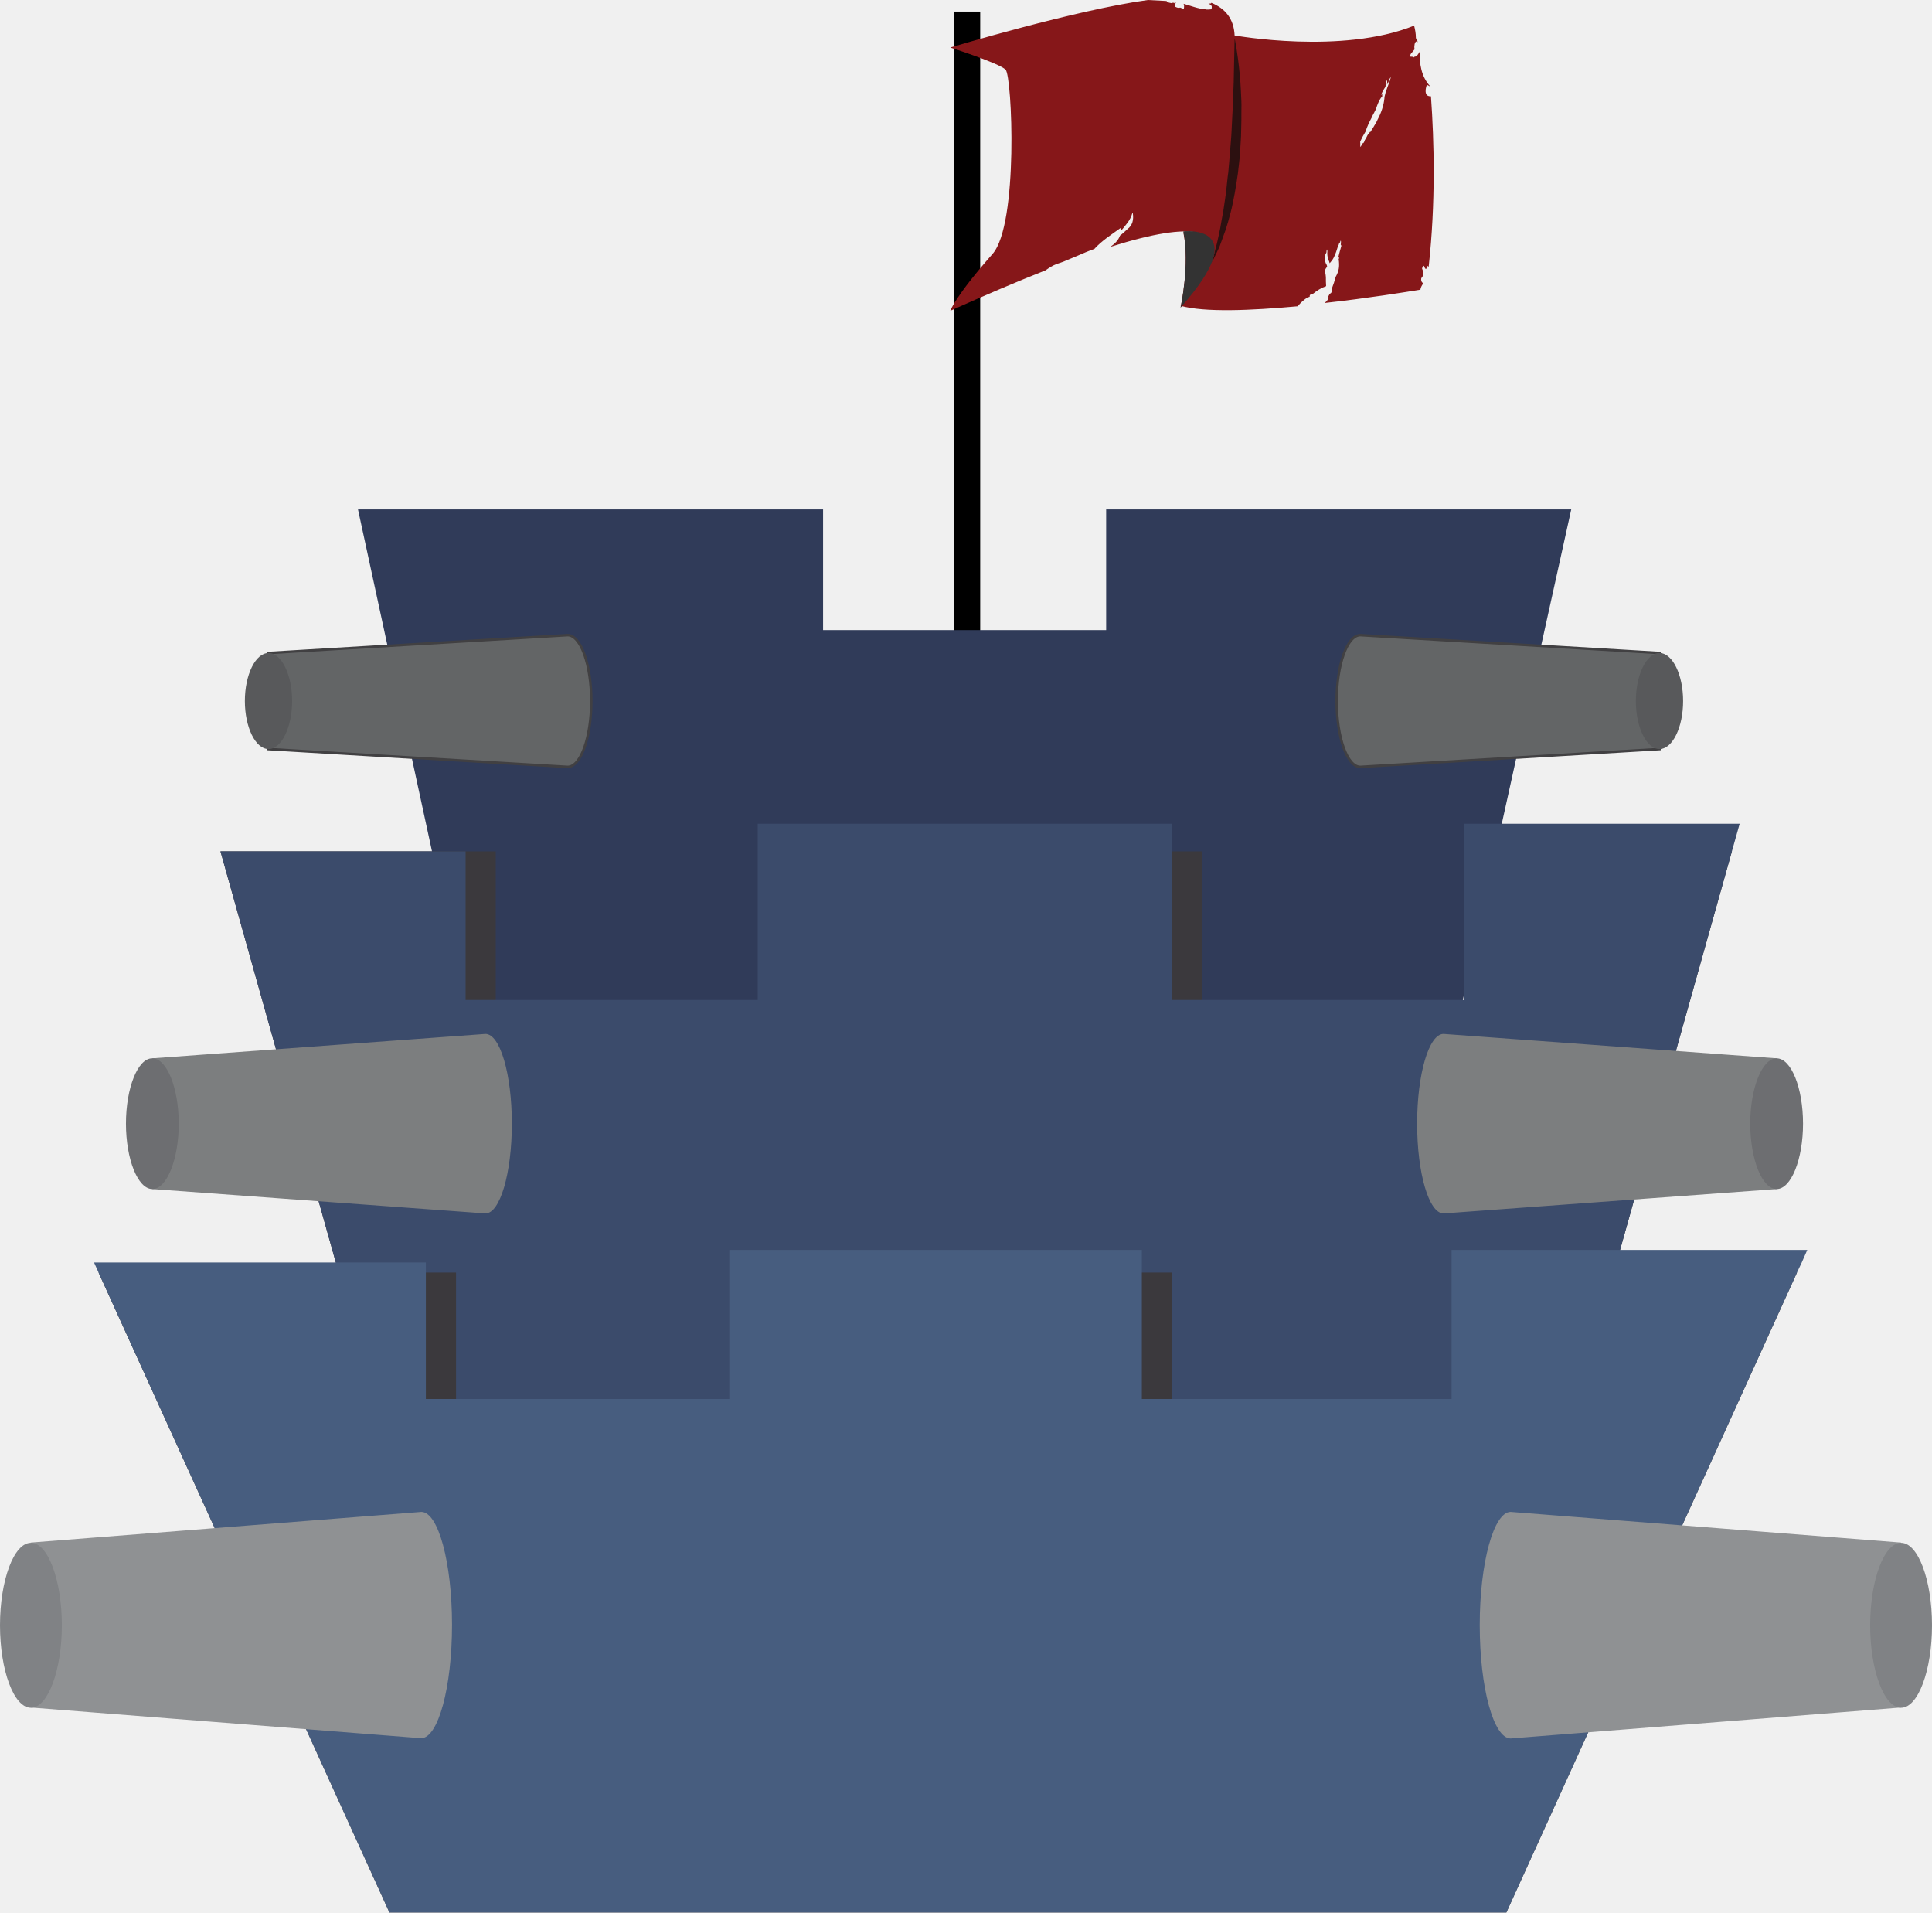
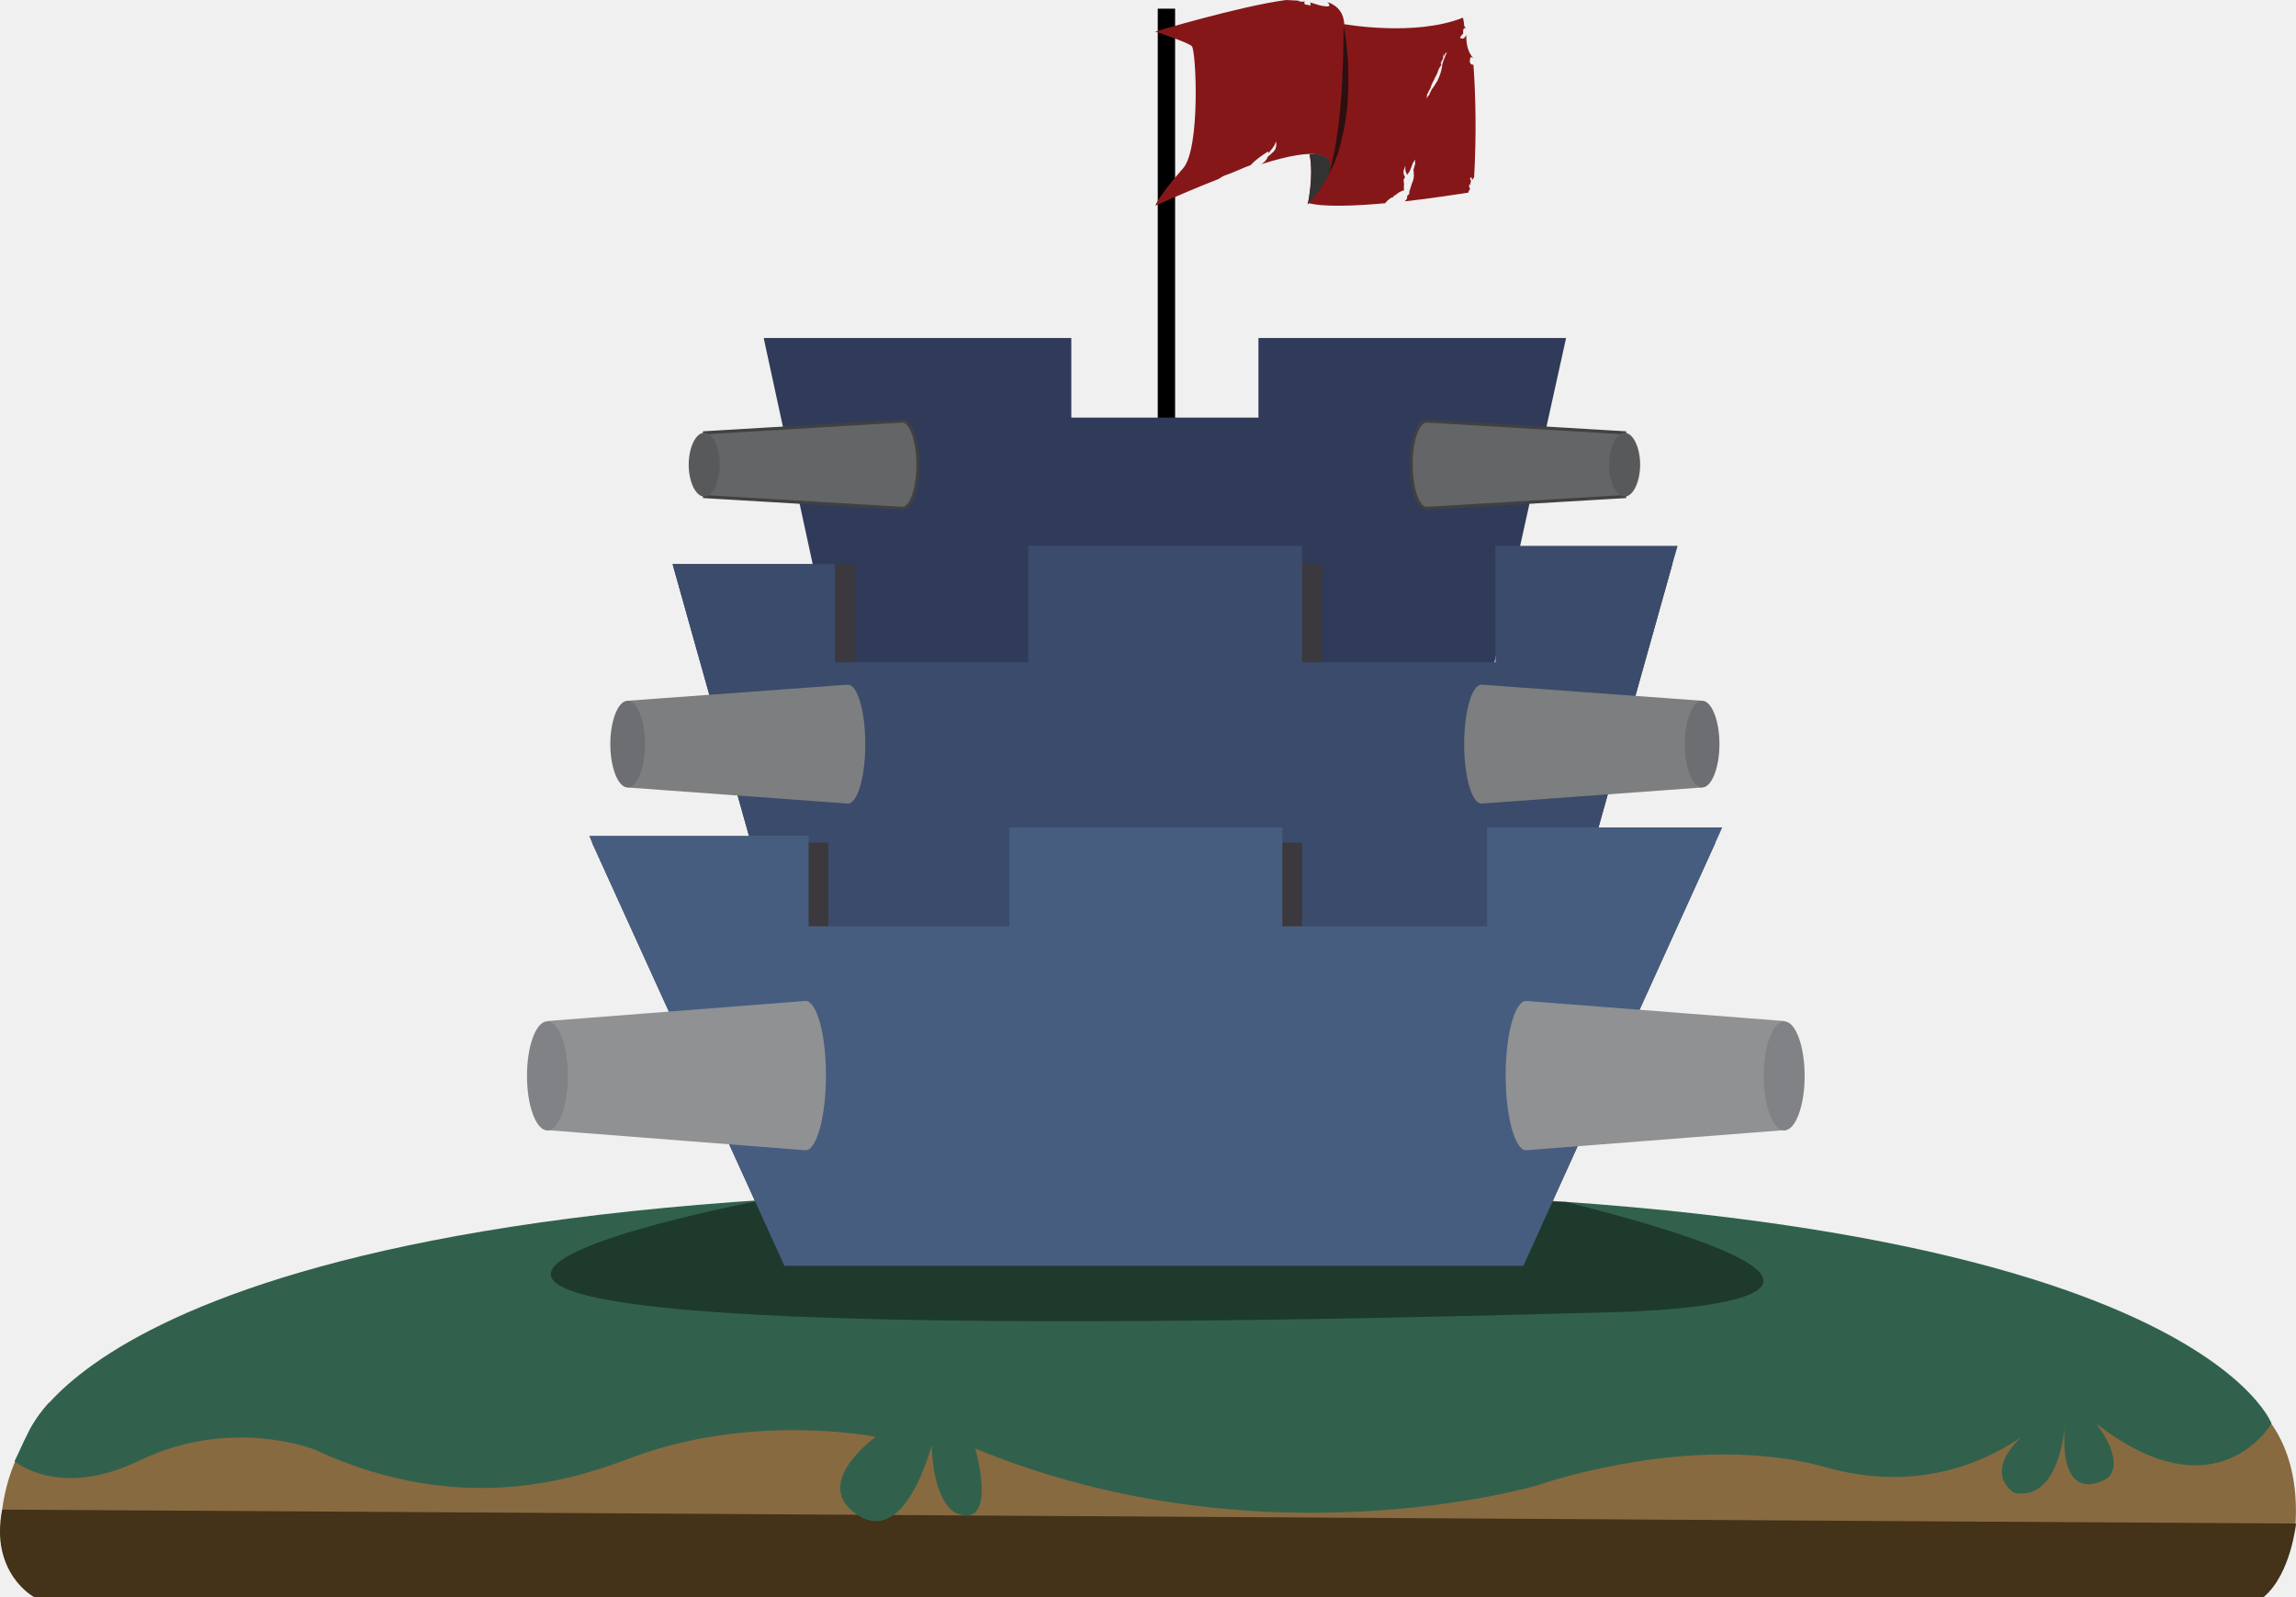
- <svg xmlns="http://www.w3.org/2000/svg" version="1.1" id="Layer_1" x="0px" y="0px" viewBox="0 0 768.5 760.6" style="enable-background:new 0 0 768.5 760.6;" xml:space="preserve">
+ <svg xmlns="http://www.w3.org/2000/svg" version="1.1" id="Layer_1" x="0px" y="0px" viewBox="0 0 741.1 515.5" style="enable-background:new 0 0 741.1 515.5;" xml:space="preserve">
  <style type="text/css">
- 	.st0{fill:#303B59;}
- 	.st1{display:none;fill:#FFFFFF;stroke:#000000;stroke-miterlimit:10;}
- 	.st2{fill:#3B393D;}
- 	.st3{fill:#3B4B6B;}
- 	.st4{fill:#636566;stroke:#414042;stroke-miterlimit:10;}
- 	.st5{fill:#58595B;}
- 	.st6{fill:#7C7E7F;}
- 	.st7{fill:#6D6E71;}
- 	.st8{fill:#475D7F;}
- 	.st9{fill:#8F9193;}
- 	.st10{fill:#808285;}
- 	.st11{display:none;fill:#861719;}
- 	.st12{fill:#861719;}
- 	.st13{fill:#2C1010;}
- 	.st14{fill:#333333;}
+ 	.st0{fill:#886A41;}
+ 	.st1{fill:#443219;}
+ 	.st2{fill:#31614C;}
+ 	.st3{display:none;fill:#1E3A2D;}
+ 	.st4{fill:#1E3A2D;}
+ 	.st5{fill:#303B59;}
+ 	.st6{fill:#3B393D;}
+ 	.st7{fill:#3B4B6B;}
+ 	.st8{fill:#636566;stroke:#414042;stroke-miterlimit:10;}
+ 	.st9{fill:#58595B;}
+ 	.st10{fill:#7C7E7F;}
+ 	.st11{fill:#6D6E71;}
+ 	.st12{fill:#475D7F;}
+ 	.st13{fill:#8F9193;}
+ 	.st14{fill:#808285;}
+ 	.st15{fill:#861719;}
+ 	.st16{fill:#2C1010;}
+ 	.st17{fill:#333333;}
</style>
-   <rect x="379.4" y="4.6" width="10.5" height="300.4" />
-   <polygon id="XMLID_10_" class="st0" points="440,202.6 440,250.6 327.4,250.6 327.4,202.6 142.4,202.6 189.7,421.1 576.7,421.1   625,202.6 " />
-   <polygon id="XMLID_4_" class="st1" points="547.2,177.6 547.2,226.6 438.7,226.6 438.7,177.6 383.9,177.6 383.8,177.6 329,177.6   329,226.6 220.5,226.6 220.5,177.6 151.3,177.6 184,408.4 383.8,408.4 383.9,408.4 583.7,408.4 616.4,177.6 " />
-   <polygon class="st2" points="688.9,338.6 604.6,639 172,639 87.7,338.6 197.2,338.6 197.2,408.7 313.4,408.7 313.4,338.6   478.3,338.6 478.3,408.7 594.4,408.7 594.4,338.6 " />
-   <polygon class="st3" points="692,327.6 688.9,338.6 604.6,639 172,639 87.7,338.6 185.2,338.6 185.2,397.7 301.4,397.7 301.4,327.6   466.3,327.6 466.3,397.7 582.4,397.7 582.4,327.6 " />
-   <polygon class="st2" points="714.8,506.1 599.2,760.6 154.9,760.6 39.2,506.1 181.4,506.1 181.4,565.4 302.1,565.4 302.1,506.1   466.2,506.1 466.2,565.4 589.4,565.4 589.4,506.1 " />
-   <polygon id="XMLID_2_" class="st1" points="507.9,124 388.9,113.6 388.9,85.6 507.9,85.6 " />
-   <polygon id="XMLID_9_" class="st1" points="660.9,450.6 287.9,450.6 242.3,227.6 707.4,227.6 " />
-   <polygon id="XMLID_5_" class="st1" points="622.6,128.7 622.6,147.8 622.6,166.9 503.6,174 503.6,147.8 503.6,121.6 " />
-   <g id="ปืนอันที่">
-     <path id="XMLID_11_" class="st4" d="M541.1,252.6l119,7.1v19.1v19.1l-119,7.1c-5.2,0-9.4-11.7-9.4-26.2S535.9,252.6,541.1,252.6z" />
-     <path id="XMLID_8_" class="st5" d="M669.5,278.8c0,10.4-4.2,19.1-9.4,19.1s-9.4-8.7-9.4-19.1c0-10.4,4.2-19.1,9.4-19.1   S669.5,268.4,669.5,278.8z" />
-     <path id="XMLID_25_" class="st4" d="M225.8,252.6l-119,7.1v19.1v19.1l119,7.1c5.2,0,9.4-11.7,9.4-26.2S231,252.6,225.8,252.6z" />
-     <path id="XMLID_24_" class="st5" d="M97.4,278.8c0,10.4,4.2,19.1,9.4,19.1s9.4-8.7,9.4-19.1c0-10.4-4.2-19.1-9.4-19.1   S97.4,268.4,97.4,278.8z" />
+   <g id="Layer_2">
+     <path class="st0" d="M17.1,454.2l707.4-3c0,0,19.1,10.2,16.3,42.9l-740.4,5C0.4,499.1-2.8,472.9,17.1,454.2z" />
+     <path class="st1" d="M0.7,487.3l740.4,4.5c0,0-1.6,16.2-10.4,23.7H11C11,515.6-3.3,507.8,0.7,487.3z" />
+     <path class="st2" d="M15.8,452.8l707.7-3.2l9.7,9.9c0,0-17.6,30.4-56.6,0c0,0,9.5,11.7,3.9,17.5c0,0-16.2,11.1-14-17.5   c0,0-1.2,25.3-16.4,22.4c0,0-13.4-7.8,9.2-23.6c0,0-26.7,27.5-69.7,15.4c-43-12.1-93.5,5.8-93.5,5.8s-88.6,26.3-181.3-11.9   c0,0,7.3,25.5-5.5,21.1c0,0-7.8-1.6-8.6-22.2c0,0-8.2,32.7-23.8,22.6s5.8-25.3,5.8-25.3s-39.5-7.9-78.5,6.6   c-14.3,5.3-53,20.7-102.7-2.5c0,0-26.9-10.7-56.3,3.5c-26.2,12.7-40.5,0.3-40.5,0.3C7.5,466,9.8,459.3,15.8,452.8z" />
+     <g>
+       <path class="st2" d="M9,462.9c0,0,28.3-83.6,363.2-78.2v74.7" />
+       <path class="st2" d="M733.2,459.5c0,0-29.3-80.1-364.1-74.7v74.7" />
+     </g>
+     <path class="st3" d="M226.9,388.6c0,0-86.3,4.8-152.2,28.6c176.6,30.5,381,29.6,606.7,4.7c0,0-87.6-28.2-164-33.3   c-76.5-5.1,0,0,0,0L226.9,388.6" />
+     <path class="st4" d="M246.5,387.3c0,0-274.2,51.8,272.8,36.3c0,0,121-1.6-13.8-35.6L246.5,387.3z" />
  </g>
-   <g id="ปืนอันที่_2_">
-     <path id="XMLID_17_" class="st6" d="M193.1,411.2l-132.5,9.7v26v26l132.5,9.7c5.8,0,10.5-16,10.5-35.7   C203.6,427.1,198.9,411.2,193.1,411.2z" />
-     <path id="XMLID_1_" class="st7" d="M50.1,446.9c0,14.1,4.7,26,10.5,26s10.5-11.9,10.5-26c0-14.1-4.7-26-10.5-26   C54.8,420.8,50.1,432.7,50.1,446.9z" />
-     <path id="XMLID_27_" class="st6" d="M574.2,411.2l132.5,9.7v26v26l-132.5,9.7c-5.8,0-10.5-16-10.5-35.7   C563.7,427.1,568.4,411.2,574.2,411.2z" />
-     <path id="XMLID_21_" class="st7" d="M717.2,446.9c0,14.1-4.7,26-10.5,26s-10.5-11.9-10.5-26c0-14.1,4.7-26,10.5-26   S717.2,432.7,717.2,446.9z" />
-   </g>
-   <polygon class="st8" points="718.9,497.1 716.7,502.1 714.8,506.1 599.2,760.6 154.9,760.6 39.2,506.1 37.4,502.1 169.4,502.1   169.4,556.4 290.1,556.4 290.1,497.1 454.2,497.1 454.2,556.4 577.4,556.4 577.4,497.1 " />
-   <g id="ปืนอันที่_1_">
-     <path id="XMLID_23_" class="st9" d="M167.6,601.3L12.2,613.5v32.8v32.8l155.3,12.2c6.8,0,12.3-20.2,12.3-45.1   S174.3,601.3,167.6,601.3z" />
-     <path id="XMLID_20_" class="st10" d="M0,646.4c0,17.9,5.5,32.8,12.3,32.8s12.3-15,12.3-32.8c0-17.9-5.5-32.8-12.3-32.8   S0,628.5,0,646.4z" />
-     <path id="XMLID_31_" class="st9" d="M600.9,601.3l155.3,12.2v32.8v32.8l-155.3,12.3c-6.8,0-12.3-20.2-12.3-45.1   S594.2,601.3,600.9,601.3z" />
-     <path id="XMLID_28_" class="st10" d="M768.5,646.4c0,17.9-5.5,32.8-12.3,32.8s-12.3-15-12.3-32.8c0-17.9,5.5-32.8,12.3-32.8   S768.5,628.5,768.5,646.4z" />
-   </g>
-   <path class="st11" d="M391.8,68.1c0,0,70.3-33.8,72.8-7.3c0,0,34.4,4.3,54.9-6.7c0,0,8,36.9,5,76.3c0,0-54.9,12-71.8,8.3  c0,0,44.2-50.8-67.2,4.7c0,0,1.1-4.2,11.5-16.8c7.3-8.9,3.1-51,1.1-52.8C396.1,72,391.8,68.1,391.8,68.1z" />
-   <g>
-     <path class="st12" d="M569.2,38.3c-0.9,0-1.7-0.2-2-1.2s0-2.3,0.3-3.2l0.1-0.2c0.4,0.2,0.7,0.4,1.1,0.6c0-0.1,0-0.2,0-0.2   c-3.3-3.7-4.2-8.8-3.9-13.8c-0.1,0.3-0.3,0.7-0.4,0.8c-0.3,0.4-0.8,1.3-1.4,1.4c-0.1,0-0.3,0-0.4,0.1c-0.1,0.1-0.3,0.2-0.4,0.3   c-0.1,0-0.1-0.1-0.1-0.1c0-0.1,0-0.1,0-0.2c-0.5,0-0.9-0.1-1.3-0.1c-0.2,0,0.4-1,0.4-1.1c0.5-0.6,1-1.2,1.5-1.8l0,0   c-0.2-0.7-0.1-1.4,0-2c0-0.2,0.4-1.2,0.7-1.1c0.2,0.1,0.3,0.2,0.5,0.3c-0.1-0.4-0.1-0.7-0.2-1.1c-0.3-0.1-0.5-0.4-0.5-0.7   c0-1.7-0.3-3.2-0.7-4.8c-28.7,11.6-71.4,3.9-71.4,3.9c-0.3-6.7-3.8-10.8-9.3-13v0.1c-0.1,0.2-0.4,0.2-0.6,0.3c0,0,0-0.1-0.1-0.3   c-0.1,0-0.3,0-0.4,0.1c0.4,0.3,0.8,0.6,1.2,1c0.2,0.2,0.1,1.3-0.1,1.4c-0.7,0.1-1.3,0.1-2,0.1c0,0.1-0.1,0.2-0.1,0.1   c-0.1-0.1-0.1-0.1-0.2-0.2c-2.9-0.2-5.8-1.4-8.7-2.2c0.1,0.3,0.2,0.5,0.2,0.8c0,0.1,0,1.3-0.2,1.2c-0.3-0.1-1-0.3-1.4-0.5   c-0.3,0.2-0.9,0.2-1.9-0.3c-0.2-0.1-0.2-1.3,0.1-1.4c0.1-0.1,0.2-0.1,0.3-0.2c-0.2,0-0.4,0-0.6,0c0,0.1-0.1,0.2-0.1,0.2   c-0.1-0.1-0.1-0.1-0.2-0.2c-0.2,0-0.4,0-0.7,0c0,0.1-0.1,0.2-0.1,0.2c-0.7-0.1-1.4-0.3-2-0.5c-0.1,0-0.1-0.2-0.1-0.4L456.6,0   C427.9,3.9,378,18.9,378,18.9s19.4,6.2,22,8.8s5.2,61.5-5.2,73.3c-14.9,16.9-16.8,22.6-16.8,22.6c14.5-6.5,27-11.8,37.9-16.1   c1.4-1,2.8-1.9,4.4-2.5c0.9-0.3,1.7-0.6,2.6-0.9c1.8-0.8,3.7-1.5,5.5-2.3c2.3-1,4.6-2,6.9-2.8c3-3.3,6.8-5.7,10.4-8.3   c0.1-0.1,0.1,0.3,0.2,0.3c0,0.3,0,0.5,0,0.8c1.8-2.2,3.7-4.1,4.5-7c0.1-0.2,0.2-0.2,0.2,0c0.4,2.6-0.1,4.8-2.1,6.3   c-1,0.9-1.9,1.8-3,2.6c-0.6,1.8-2.1,3.3-3.9,4.5c70.9-22.4,28,23.4,28,23.4c9.4,2.7,28.1,1.9,46.6,0.2c1.1-1.4,2.5-2.6,4-3.6   c0.2-0.1,0.4-0.1,0.5,0c0.1-0.1,0.2-0.2,0.3-0.3c-0.1-0.2,0-0.5,0.2-0.7c0.3-0.2,0.6-0.3,1-0.3c1.6-1.3,3.3-2.4,5.3-3.1   c-0.1-1.2-0.1-2.4-0.1-3.6c0-1-0.6-2.5-0.1-3.3c0.2-0.3,0.4-0.6,0.6-0.8c0-0.3-0.1-0.5-0.2-0.8c-0.9-1.3-1-3.7-0.1-4.8   c0-0.3,0.1-0.7,0.1-1c0.1-0.7,0.3,0.1,0.3,0.4c-0.1,1.1,0,2.1,0.3,3.1c0,0,0,0.1,0,0.2c0.1,0.1,0.2,0.1,0.2,0.3   c0.2,0.4,0.3,0.8,0.4,1.2c0.6-0.7,1.2-1.4,1.6-2.2c0.8-1.6,1.3-3.2,1.8-4.9c0.1-0.2,0.2-0.3,0.3-0.4c0-0.2,0-0.4,0.1-0.5   c0.1-0.1,0.2-0.2,0.3-0.3c0.1-0.1,0.1-0.1,0.1-0.1v-0.1c0-0.4,0.3-0.7,0.3-0.2s0,0.9-0.1,1.3c0.2,0.2,0.3,0.4,0.2,0.7   c-0.4,1.4-0.8,2.7-1.1,4.1c0.2,0.2,0.3,0.4,0.2,0.7c0,0.1,0,0.2-0.1,0.2c0,0,0,0,0,0.1c0.4,2.9,0.1,4.7-1.2,7   c-0.4,1.5-0.9,3.1-1.5,4.6c0,0.1,0.1,0.2,0.1,0.3c-0.1,1-0.2,1.5-1,1.9c-0.2,0.4-0.4,0.7-0.6,1.1l0,0c0.2,0.2,0.2,0.5,0.1,0.7   c-0.3,0.7-0.9,1.3-1.5,1.8c17.2-1.9,32.6-4.4,38.1-5.3c0.1-0.8,0.5-1.6,1-2.3c0-0.1,0-0.2,0-0.4h-0.1c-0.5-0.4-0.6-0.9-0.6-1.5   c0-0.3,0.2-0.6,0.4-0.9c0.1-0.1,0.3-0.4,0.3-0.1c0,0.2,0,0.5,0.1,0.7c0-0.1,0-0.2,0-0.4c-0.1-0.7-0.1-1.3,0.1-1.8   c-0.1-0.6-0.3-1.1-0.5-1.6c-0.2-0.3,0.6-1.3,0.7-1.2c0.2,0.4,0.4,0.8,0.5,1.2c0.1-0.1,0.1-0.1,0.2-0.1c0,0.1,0.1,0.1,0.1,0.2   c0.1-0.1,0.1-0.2,0.2-0.2c0-0.2,0.2-0.6,0.3-0.7c0,0,0.3-0.5,0.4-0.3c0,0.1,0,0.2,0.1,0.3c0,0,0,0,0.1-0.1   C571.1,80.7,570.5,56.3,569.2,38.3z M553.2,30.9c-0.1,0.4-0.2,0.7-0.4,1.1c0,0,0-0.1,0.1-0.1c0,0.1-0.1,0.2-0.1,0.3   c-0.5,1.5-1.1,2.9-1.6,4.4c-0.2,0.7-0.3,1.4-0.5,2c0,0.2,0,0.4,0,0.4c-0.3,3-1.3,5.9-2.7,8.5c-0.2,0.5-0.4,0.9-0.7,1.4   c-0.7,1.2-1.4,2.4-2.2,3.6c0,0.1-0.1,0-0.1-0.1c-0.3,0.4-0.7,0.9-1,1.3c-0.3,0.6-0.6,1.2-0.9,1.8c0,0-0.1,0-0.1-0.1   c-0.1,0.2-0.1,0.4-0.2,0.6c-0.1,0.3-0.2,0.6-0.5,0.9c-0.2,0.2-0.3,0.1-0.2-0.1c0-0.1,0.1-0.1,0.1-0.2c-0.3,0.6-0.6,1.2-1,1.8   c-0.1,0.3-0.2-1-0.1-1.2l0,0c0-0.3-0.1-0.8,0-1c0.6-1.3,1.3-2.6,2.1-3.9c0.6-2,1.5-3.8,2.5-5.7c0.2-0.6,0.6-1.2,0.9-1.8   c0.2-0.5,0.5-0.9,0.7-1.4c0.6-1.8,1.2-3.5,2.4-5c0,0,0,0,0.1,0v-0.9c0-0.1,0-0.2,0.1-0.3c-0.2,0.4-0.6,0.8-0.4,0.2   c0.4-1,1-2,1.6-2.9c0-0.3,0.1-0.6,0.1-0.9s0.1-0.6,0.2-0.8c0-0.2,0-0.3,0.1-0.5c0.1-1,0.3-0.1,0.3,0.4c0,0.3-0.1,0.6-0.1,1   c0.4-0.6,0.7-1.3,0.9-1.9C552.6,31.5,553.4,30.3,553.2,30.9z" />
-     <path class="st13" d="M491.1,15.2c0,0,0.3,1.4,0.7,3.8c0.4,2.5,0.9,6,1.3,10.2c0.2,2.1,0.4,4.4,0.5,6.9c0.1,2.4,0.3,5,0.2,7.7   c0,2.7,0,5.4-0.1,8.2c0,2.8-0.3,5.6-0.4,8.5c-0.2,2.8-0.6,5.7-0.9,8.5c-0.4,2.8-0.8,5.5-1.3,8.1s-1,5.2-1.6,7.5   c-0.6,2.4-1.3,4.6-1.9,6.6c-0.7,2-1.4,3.9-2,5.5c-0.5,1.6-1.3,3-1.8,4.1c-1.1,2.2-1.7,3.5-1.7,3.5s0.3-1.4,1-3.8   c0.2-0.6,0.3-1.2,0.5-2c0.1-0.4,0.2-0.7,0.3-1.1c0.1-0.4,0.2-0.8,0.3-1.2c0.4-1.7,0.8-3.6,1.2-5.6c0.4-2.1,0.7-4.3,1.2-6.7   c0.4-2.4,0.7-4.9,1.1-7.5c0.3-2.6,0.5-5.3,0.9-8c0.2-2.7,0.5-5.5,0.7-8.3s0.5-5.6,0.6-8.3c0.1-2.8,0.3-5.5,0.4-8.1   c0.1-2.6,0.2-5.2,0.3-7.6s0.2-4.7,0.2-6.8C491,20.8,491.1,15.2,491.1,15.2" />
-     <path class="st12" d="M469.6,122.3c0,0,3.8-17,1.1-29.9C470.7,92.4,499.4,88.8,469.6,122.3" />
-     <path class="st14" d="M469.6,122.3c0,0,3.8-17.3,1.1-30.3C470.7,92,499.4,88.8,469.6,122.3" />
+   <g id="Layer_1_1_">
+     <rect x="373.7" y="2.8" width="5.6" height="161.2" />
+     <polygon id="XMLID_10_" class="st5" points="406.2,109.1 406.2,134.8 345.8,134.8 345.8,109.1 246.5,109.1 271.9,226.3    479.6,226.3 505.5,109.1  " />
+     <polygon class="st6" points="539.8,182.1 494.6,343.3 262.4,343.3 217.1,182.1 275.9,182.1 275.9,219.7 338.3,219.7 338.3,182.1    426.8,182.1 426.8,219.7 489.1,219.7 489.1,182.1  " />
+     <polygon class="st7" points="541.5,176.2 539.8,182.1 494.6,343.3 262.4,343.3 217.1,182.1 269.5,182.1 269.5,213.8 331.9,213.8    331.9,176.2 420.3,176.2 420.3,213.8 482.7,213.8 482.7,176.2  " />
+     <polygon class="st6" points="553.7,272 491.7,408.6 253.2,408.6 191.1,272 267.4,272 267.4,303.8 332.2,303.8 332.2,272 420.3,272    420.3,303.8 486.4,303.8 486.4,272  " />
+     <g id="ปืนอันที่">
+       <path id="XMLID_11_" class="st8" d="M460.5,135.9l63.9,3.8V150v10.3l-63.9,3.8c-2.8,0-5-6.3-5-14.1    C455.4,142.2,457.7,135.9,460.5,135.9z" />
+       <path id="XMLID_8_" class="st9" d="M529.4,150c0,5.6-2.3,10.3-5,10.3s-5-4.7-5-10.3s2.3-10.3,5-10.3S529.4,144.4,529.4,150z" />
+       <path id="XMLID_25_" class="st8" d="M291.3,135.9l-63.9,3.8V150v10.3l63.9,3.8c2.8,0,5-6.3,5-14.1S294,135.9,291.3,135.9z" />
+       <path id="XMLID_24_" class="st9" d="M222.3,150c0,5.6,2.3,10.3,5,10.3c2.8,0,5-4.7,5-10.3s-2.3-10.3-5-10.3    C224.6,139.7,222.3,144.4,222.3,150z" />
+     </g>
+     <g id="ปืนอันที่_2_">
+       <path id="XMLID_17_" class="st10" d="M273.7,221l-71.1,5.2v14v14l71.1,5.2c3.1,0,5.6-8.6,5.6-19.2S276.8,221,273.7,221z" />
+       <path id="XMLID_1_" class="st11" d="M197,240.2c0,7.6,2.5,14,5.6,14s5.6-6.4,5.6-14s-2.5-14-5.6-14S197,232.6,197,240.2z" />
+       <path id="XMLID_27_" class="st10" d="M478.2,221l71.1,5.2v14v14l-71.1,5.2c-3.1,0-5.6-8.6-5.6-19.2S475.1,221,478.2,221z" />
+       <path id="XMLID_21_" class="st11" d="M555,240.2c0,7.6-2.5,14-5.6,14s-5.6-6.4-5.6-14s2.5-14,5.6-14S555,232.6,555,240.2z" />
+     </g>
+     <polygon class="st12" points="555.9,267.1 554.7,269.8 553.7,272 491.7,408.6 253.2,408.6 191.1,272 190.2,269.8 261,269.8    261,299 325.8,299 325.8,267.1 413.9,267.1 413.9,299 480,299 480,267.1  " />
+     <g id="ปืนอันที่_1_">
+       <path id="XMLID_23_" class="st13" d="M260,323.1l-83.4,6.5v17.6v17.6l83.4,6.5c3.6,0,6.6-10.8,6.6-24.2S263.6,323.1,260,323.1z" />
+       <path id="XMLID_20_" class="st14" d="M170.1,347.3c0,9.6,2.9,17.6,6.6,17.6c3.6,0,6.6-8,6.6-17.6s-2.9-17.6-6.6-17.6    C173,329.6,170.1,337.7,170.1,347.3z" />
+       <path id="XMLID_31_" class="st13" d="M492.6,323.1l83.4,6.5v17.6v17.6l-83.4,6.5c-3.6,0-6.6-10.8-6.6-24.2S489,323.1,492.6,323.1z    " />
+       <path id="XMLID_28_" class="st14" d="M582.5,347.3c0,9.6-2.9,17.6-6.6,17.6s-6.6-8-6.6-17.6s2.9-17.6,6.6-17.6    S582.5,337.7,582.5,347.3z" />
+     </g>
+     <g>
+       <path class="st15" d="M475.6,20.9c-0.5,0-0.9-0.1-1.1-0.7c-0.2-0.6,0-1.2,0.2-1.7c0,0,0-0.1,0.1-0.1c0.2,0.1,0.4,0.2,0.6,0.3v-0.1    c-1.7-2-2.2-4.7-2.1-7.4c0,0.2-0.1,0.4-0.2,0.4c-0.2,0.2-0.4,0.7-0.7,0.8c-0.1,0-0.2,0-0.2,0c-0.1,0.1-0.2,0.1-0.2,0.2    c0,0,0,0,0-0.1v-0.1c-0.2,0-0.5-0.1-0.7-0.1c-0.1,0,0.2-0.6,0.2-0.6c0.3-0.3,0.5-0.6,0.8-0.9l0,0c-0.1-0.3,0-0.7,0-1.1    c0-0.1,0.2-0.7,0.4-0.6c0.1,0.1,0.2,0.1,0.3,0.2c0-0.2-0.1-0.4-0.1-0.6c-0.1-0.1-0.3-0.2-0.3-0.4c0-0.9-0.2-1.7-0.4-2.6    c-15.4,6.2-38.3,2.1-38.3,2.1c-0.2-3.6-2-5.8-5-7l0,0c-0.1,0.1-0.2,0.1-0.3,0.2c0,0,0-0.1,0-0.2c-0.1,0-0.1,0-0.2,0    c0.2,0.2,0.4,0.3,0.6,0.5c0.1,0.1,0.1,0.7-0.1,0.7c-0.4,0.1-0.7,0.1-1.1,0c0,0.1,0,0.1-0.1,0.1L427.6,2c-1.6-0.1-3.1-0.8-4.7-1.2    c0,0.1,0.1,0.3,0.1,0.4c0,0.1,0,0.7-0.1,0.6c-0.2-0.1-0.5-0.1-0.8-0.3c-0.2,0.1-0.5,0.1-1-0.2c-0.1-0.1-0.1-0.7,0-0.7    s0.1-0.1,0.2-0.1c-0.1,0-0.2,0-0.3,0c0,0.1,0,0.1-0.1,0.1l-0.1-0.1c-0.1,0-0.2,0-0.4,0c0,0.1,0,0.1-0.1,0.1    c-0.4-0.1-0.7-0.2-1.1-0.2c0,0-0.1-0.1-0.1-0.2l-4-0.2c-15.4,2.1-42.2,10.2-42.2,10.2s10.4,3.4,11.8,4.7c1.4,1.4,2.8,33-2.8,39.4    c-8,9.1-9,12.1-9,12.1c7.8-3.5,14.5-6.3,20.4-8.6c0.8-0.5,1.5-1,2.4-1.3c0.5-0.2,0.9-0.3,1.4-0.5c1-0.4,2-0.8,2.9-1.2    c1.2-0.5,2.5-1.1,3.7-1.5c1.6-1.8,3.6-3.1,5.6-4.4c0.1-0.1,0.1,0.1,0.1,0.2s0,0.3,0,0.4c0.9-1.2,2-2.2,2.4-3.7    c0-0.1,0.1-0.1,0.1,0c0.2,1.4-0.1,2.6-1.1,3.4c-0.5,0.5-1,0.9-1.6,1.4c-0.3,1-1.1,1.8-2.1,2.4c38.1-12,15,12.5,15,12.5    c5.1,1.4,15.1,1,25,0.1c0.6-0.8,1.3-1.4,2.2-1.9c0.1-0.1,0.2-0.1,0.3,0c0.1,0,0.1-0.1,0.2-0.1c0-0.1,0-0.3,0.1-0.4    c0.2-0.1,0.3-0.2,0.5-0.2c0.8-0.7,1.7-1.3,2.8-1.6c-0.1-0.6-0.1-1.3,0-1.9c0-0.5-0.3-1.3,0-1.8c0.1-0.2,0.2-0.3,0.3-0.4    c0-0.1-0.1-0.3-0.1-0.4c-0.5-0.7-0.5-2,0-2.6c0-0.2,0-0.4,0.1-0.6c0.1-0.4,0.1,0,0.1,0.2c0,0.6,0,1.1,0.2,1.7v0.1    c0.1,0,0.1,0.1,0.1,0.1c0.1,0.2,0.2,0.4,0.2,0.7c0.3-0.4,0.6-0.7,0.9-1.2c0.4-0.9,0.7-1.7,1-2.6c0-0.1,0.1-0.2,0.2-0.2    c0-0.1,0-0.2,0.1-0.3c0.1-0.1,0.1-0.1,0.2-0.2c0,0,0.1,0,0.1-0.1c0,0,0,0,0-0.1c0-0.2,0.1-0.4,0.2-0.1c0,0.2,0,0.5-0.1,0.7    c0.1,0.1,0.2,0.2,0.1,0.4c-0.2,0.7-0.4,1.5-0.6,2.2c0.1,0.1,0.2,0.2,0.1,0.4v0.1l0,0c0.2,1.6,0,2.5-0.6,3.8    c-0.2,0.8-0.5,1.6-0.8,2.5c0,0,0,0.1,0,0.2c0,0.6-0.1,0.8-0.5,1c-0.1,0.2-0.2,0.4-0.3,0.6l0,0c0.1,0.1,0.1,0.3,0.1,0.4    c-0.2,0.4-0.5,0.7-0.8,1c9.2-1,17.5-2.4,20.5-2.8c0.1-0.4,0.3-0.8,0.6-1.2c0-0.1,0-0.1,0-0.2l0,0c-0.3-0.2-0.3-0.5-0.3-0.8    c0-0.2,0.1-0.3,0.2-0.5c0,0,0.2-0.2,0.2-0.1s0,0.2,0.1,0.4c0-0.1,0-0.1,0-0.2c-0.1-0.4-0.1-0.7,0.1-1c0-0.3-0.1-0.6-0.3-0.8    c-0.1-0.1,0.3-0.7,0.4-0.6c0.1,0.2,0.2,0.4,0.2,0.7c0,0,0.1-0.1,0.1,0c0,0,0,0.1,0.1,0.1l0.1-0.1c0-0.1,0.1-0.3,0.2-0.4    c0,0,0.2-0.3,0.2-0.2c0,0.1,0,0.1,0,0.2l0,0C476.6,43.6,476.3,30.6,475.6,20.9z M467,16.9c-0.1,0.2-0.1,0.4-0.2,0.6c0,0,0,0,0-0.1    c0,0.1,0,0.1-0.1,0.2c-0.3,0.8-0.6,1.6-0.9,2.3c-0.1,0.4-0.2,0.7-0.3,1.1c0,0.1,0,0.2,0,0.2c-0.2,1.6-0.7,3.1-1.4,4.6    c-0.1,0.3-0.2,0.5-0.4,0.7c-0.4,0.7-0.8,1.3-1.2,1.9l0,0c-0.2,0.2-0.4,0.5-0.5,0.7c-0.1,0.3-0.3,0.7-0.5,1l0,0    c0,0.1-0.1,0.2-0.1,0.3c0,0.2-0.1,0.3-0.2,0.5c-0.1,0.1-0.1,0.1-0.1-0.1v-0.1c-0.2,0.3-0.3,0.6-0.5,1c-0.1,0.1-0.1-0.5,0-0.6l0,0    c0-0.2,0-0.4,0-0.5c0.3-0.7,0.7-1.4,1.1-2.1c0.3-1.1,0.8-2.1,1.3-3c0.1-0.3,0.3-0.7,0.5-1c0.1-0.3,0.3-0.5,0.4-0.8    c0.3-1,0.7-1.9,1.3-2.7l0,0v-0.5v-0.1c-0.1,0.2-0.3,0.4-0.2,0.1c0.2-0.6,0.5-1.1,0.8-1.6c0-0.2,0-0.3,0-0.5c0-0.1,0-0.3,0.1-0.4    c0-0.1,0-0.2,0-0.3c0-0.5,0.2-0.1,0.1,0.2c0,0.2,0,0.3-0.1,0.5c0.2-0.3,0.4-0.7,0.5-1C466.7,17.2,467.1,16.6,467,16.9z" />
+       <path class="st16" d="M433.7,8.5c0,0,0.2,0.7,0.4,2.1c0.2,1.3,0.5,3.2,0.7,5.5c0.1,1.1,0.2,2.4,0.3,3.7c0.1,1.3,0.1,2.7,0.1,4.1    s0,2.9,0,4.4s-0.2,3-0.2,4.6c-0.1,1.5-0.3,3-0.5,4.5s-0.4,3-0.7,4.4c-0.3,1.4-0.6,2.8-0.9,4c-0.3,1.3-0.7,2.5-1,3.6    c-0.4,1.1-0.8,2.1-1.1,2.9c-0.3,0.9-0.7,1.6-1,2.2c-0.6,1.2-0.9,1.9-0.9,1.9s0.2-0.7,0.5-2c0.1-0.3,0.2-0.7,0.3-1.1    c0.1-0.2,0.1-0.4,0.2-0.6c0-0.2,0.1-0.4,0.1-0.7c0.2-0.9,0.4-1.9,0.7-3c0.2-1.1,0.4-2.3,0.6-3.6c0.2-1.3,0.4-2.6,0.6-4    s0.3-2.8,0.5-4.3c0.1-1.5,0.3-3,0.4-4.5s0.3-3,0.3-4.5c0.1-1.5,0.2-2.9,0.2-4.3c0.1-1.4,0.1-2.8,0.2-4.1c0-1.3,0.1-2.5,0.1-3.7    C433.6,11.5,433.7,8.5,433.7,8.5" />
+       <path class="st15" d="M422.1,66c0,0,2-9.1,0.6-16.1C422.7,49.9,438.1,48,422.1,66" />
+       <path class="st17" d="M422.1,66c0,0,2.1-9.3,0.6-16.2C422.7,49.7,438.1,48,422.1,66" />
+     </g>
  </g>
</svg>
